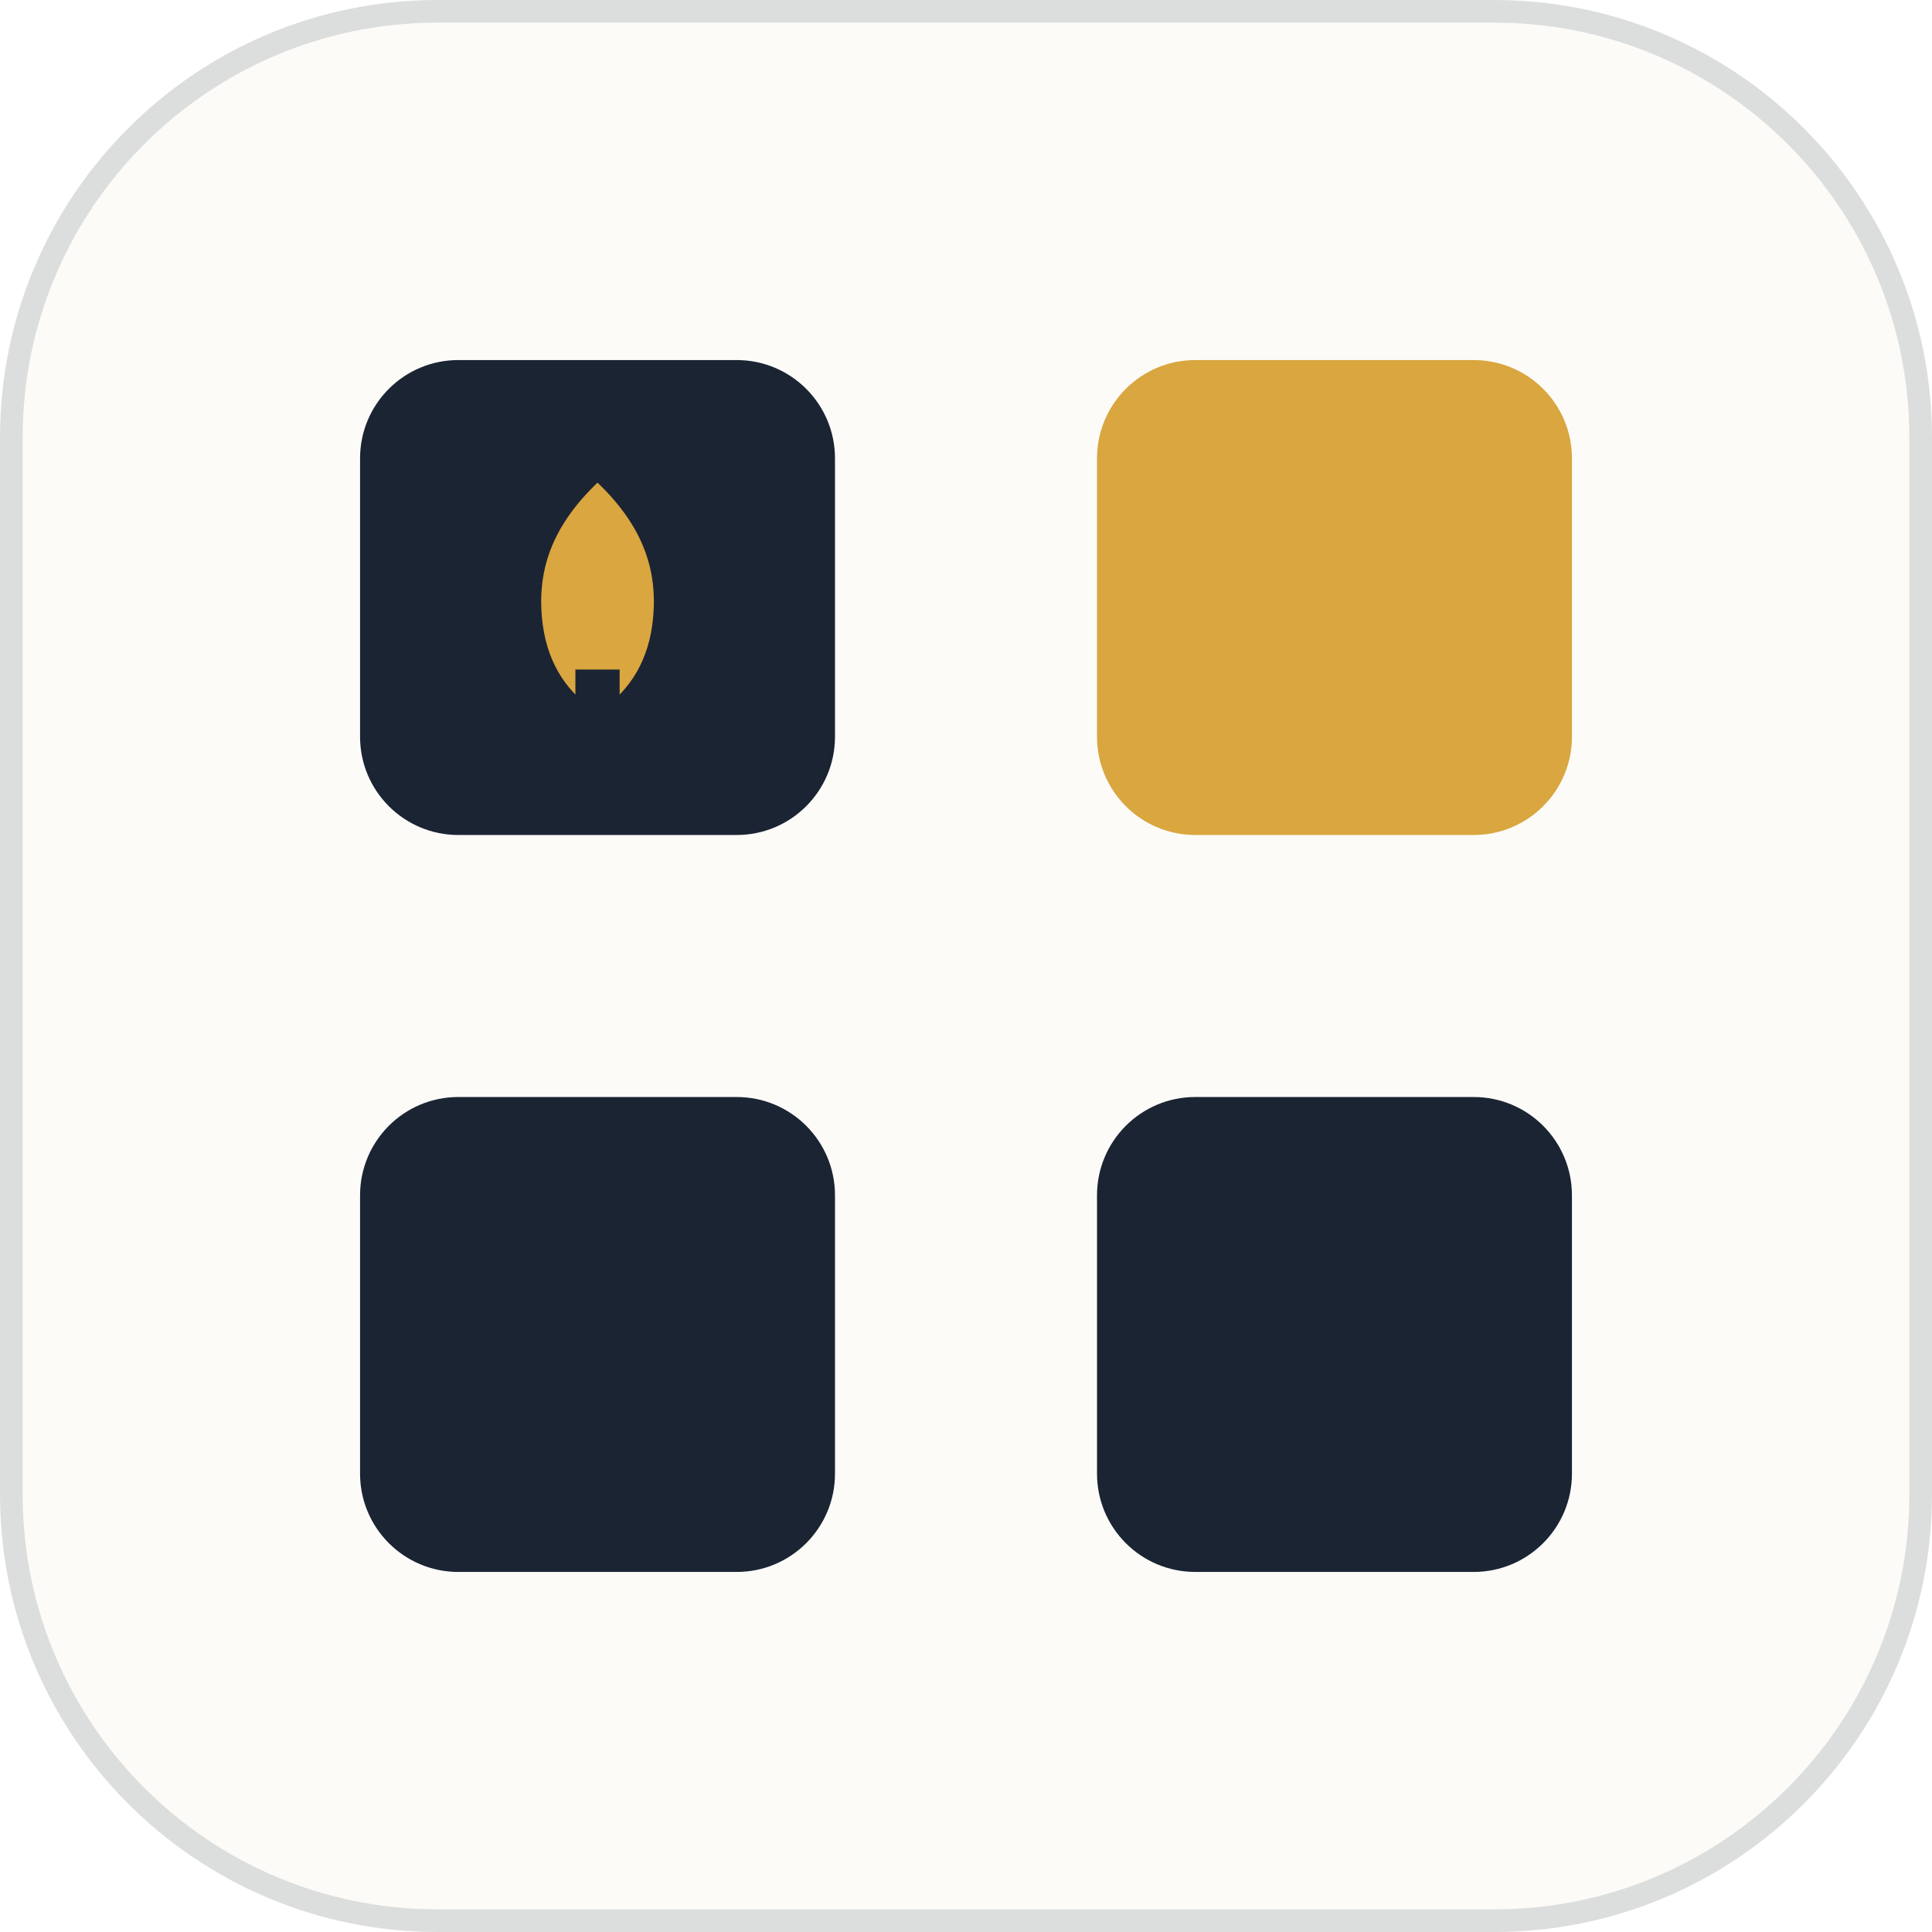
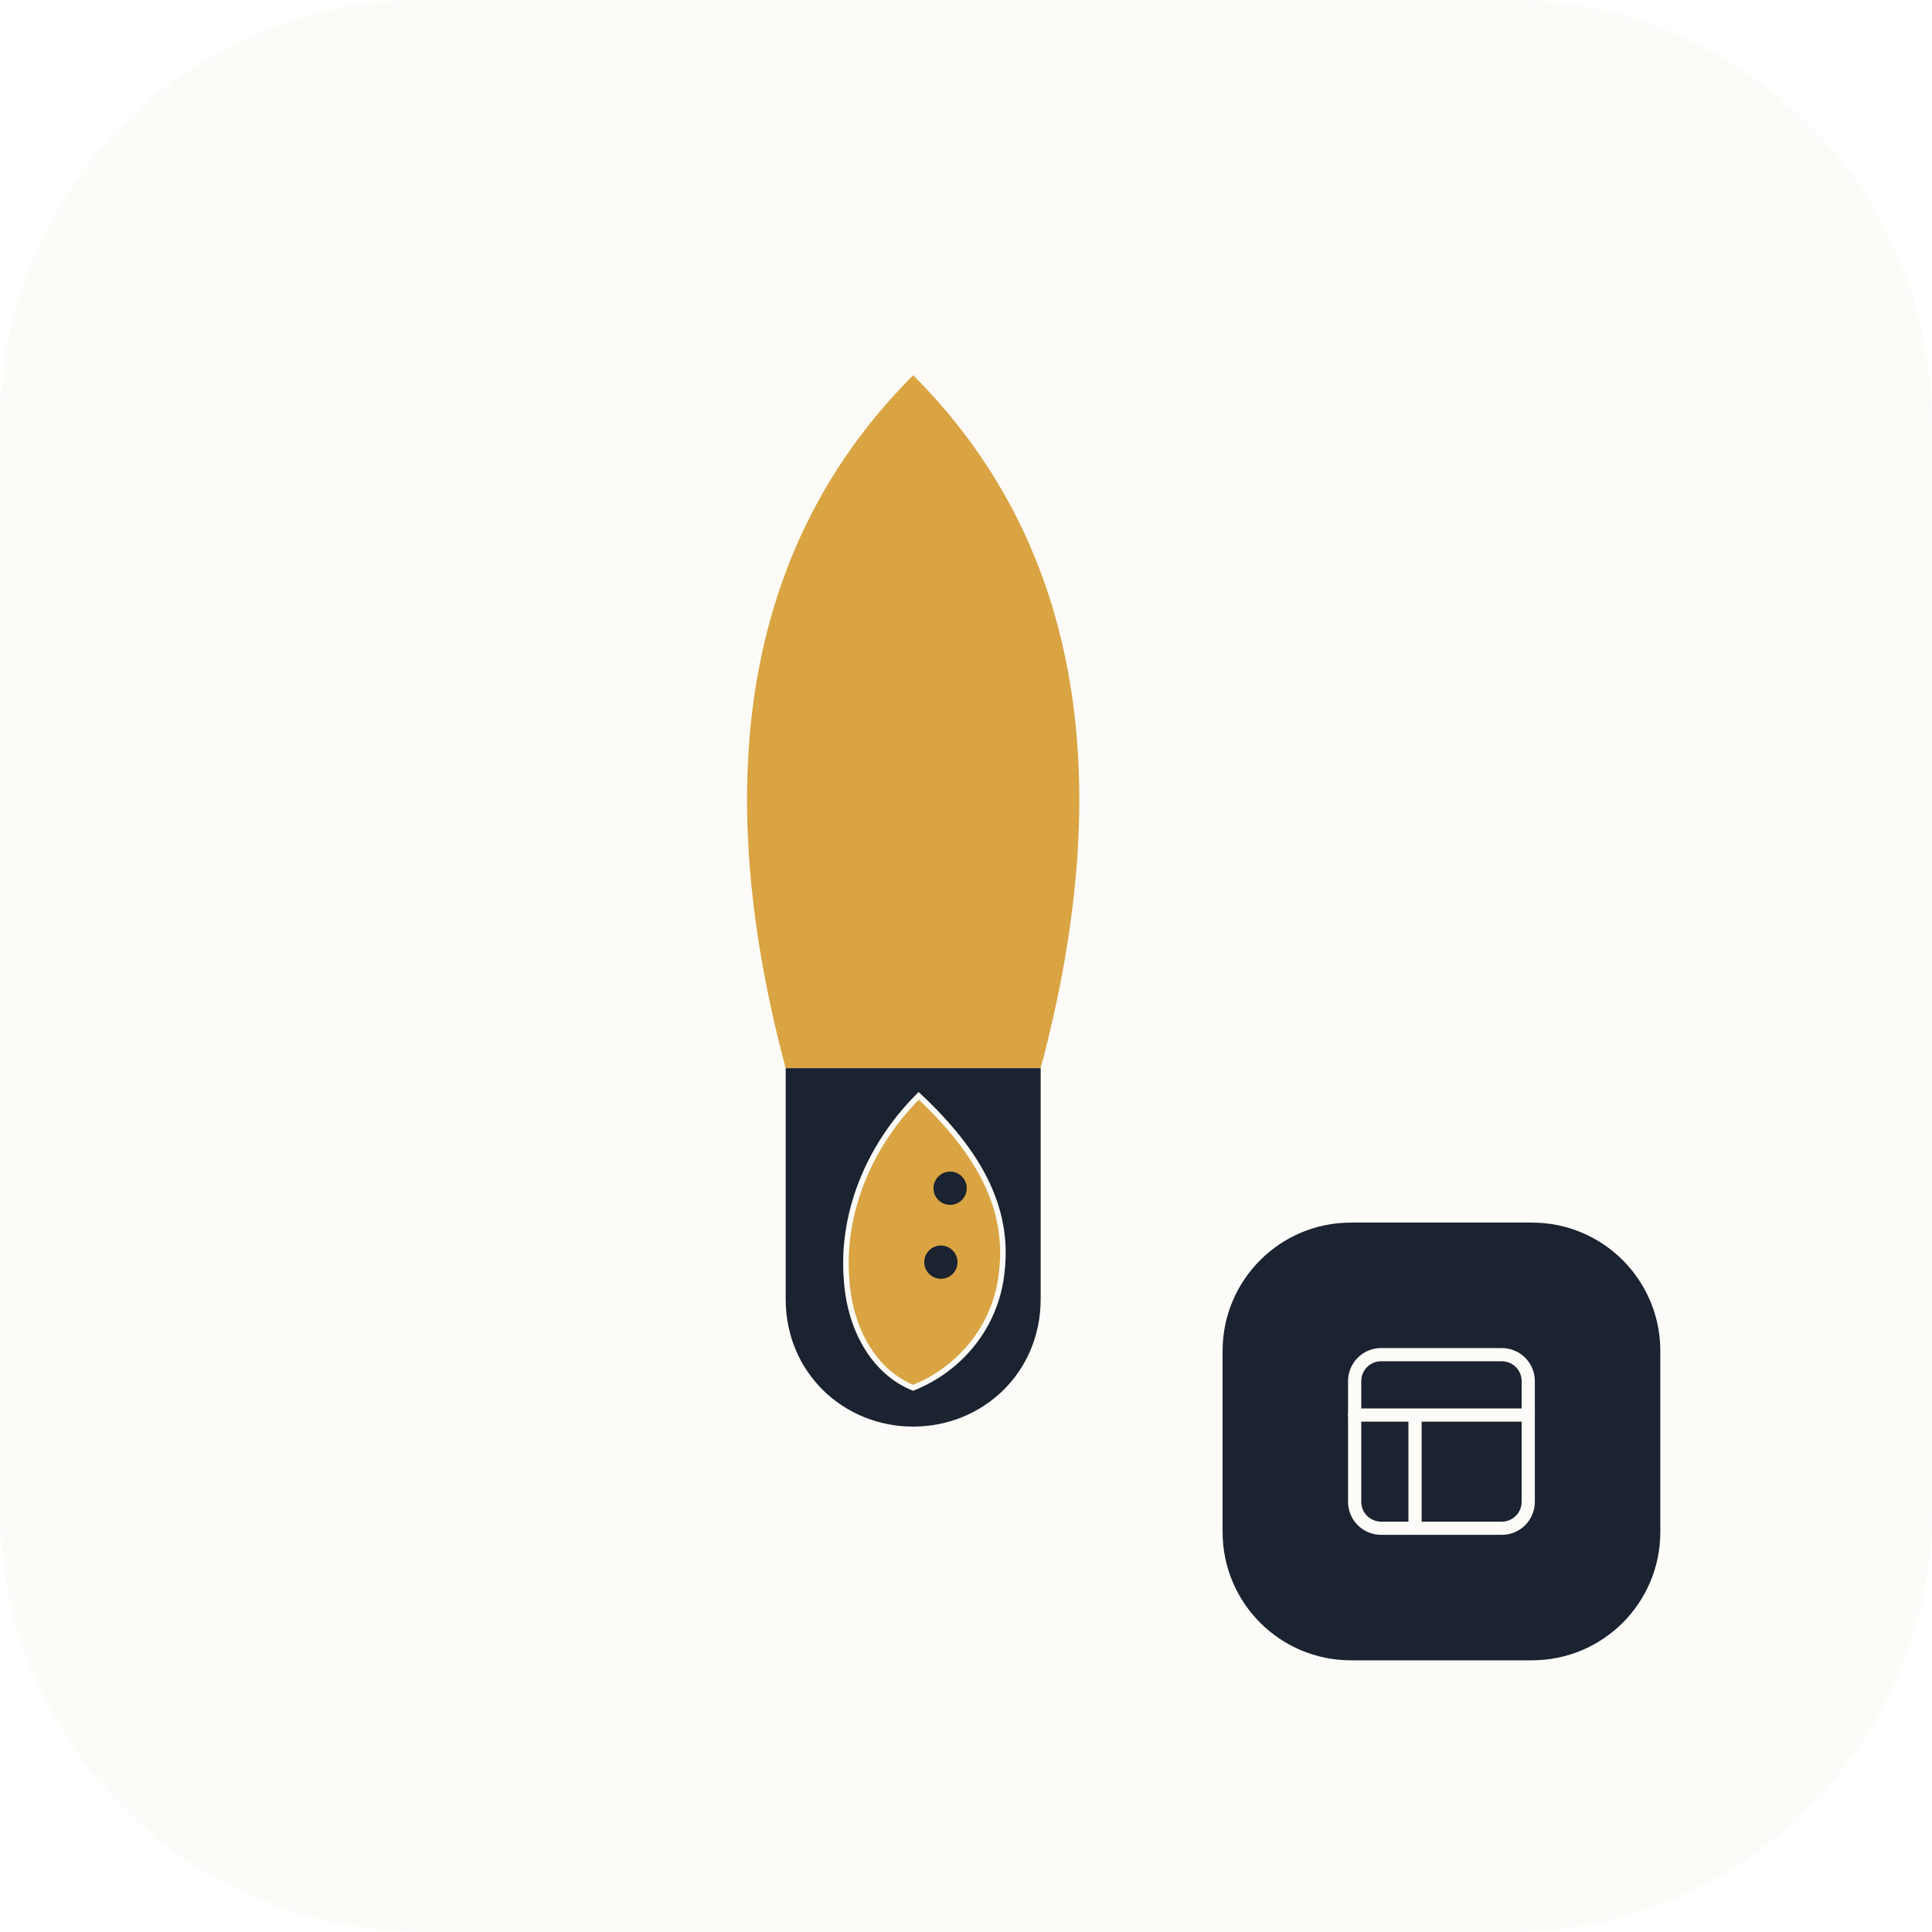
- <svg xmlns="http://www.w3.org/2000/svg" viewBox="0 0 512 512">
-   <rect width="512" height="512" rx="116" fill="#FCFBF8" />
-   <rect x="3" y="3" width="506" height="506" rx="113" fill="none" stroke="#1B2433" stroke-opacity=".14" stroke-width="6" />
-   <g transform="translate(256 256) scale(1.085) translate(-256 -256)">
-     <g>
-       <rect x="108" y="108" width="116" height="116" rx="24" fill="#1B2433" />
-       <rect x="288" y="108" width="116" height="116" rx="24" fill="#D9A63F" />
-       <rect x="108" y="288" width="116" height="116" rx="24" fill="#1B2433" />
-       <rect x="288" y="288" width="116" height="116" rx="24" fill="#1B2433" />
-       <g transform="translate(166 166) scale(0.23)">
-         <path d="M0,-122 C-48,-76 -66,-28 -58,30 C-52,73 -30,103 0,122 C30,103 52,73 58,30 C66,-28 48,-76 0,-122 Z" fill="#D9A63F" />
-         <path d="M-20,80 L20,80 L20,126 C20,151 9,168 0,175 C-9,168 -20,151 -20,126 Z" fill="#1B2433" />
-         <path d="M-20,80 L20,80 L20,126 C20,151 9,168 0,175 C-9,168 -20,151 -20,126 Z" fill="none" stroke="#1B2433" stroke-width="7" />
-         <circle cx="0" cy="118" r="8" fill="#1B2433" />
-         <circle cx="0" cy="143" r="8" fill="#1B2433" />
-       </g>
-     </g>
+ <svg xmlns="http://www.w3.org/2000/svg" viewBox="0 0 512 512" role="img" aria-label="Irsyads studio">
+   <rect width="512" height="512" rx="112" fill="#FCFBF8" />
+   <svg x="100" y="64" width="284" height="350" viewBox="110 95 580 580">
+     <path fill="#D9A441" d="M400 100C487.5 187.5 512.5 312.5 469 475L331 475C287.5 312.5 312.5 187.5 400 100Z" />
+     <path fill="#1B2230" d="M331 475L469 475L469 600C469 640 437.5 669 400 669C362.5 669 331 640 331 600Z" />
+     <path fill="#D9A441" stroke="#FCFBF8" stroke-width="3" d="M403 490C435 520 452 550 448 585C445 615 425 638 400 648C380 640 366 618 364 590C361 555 375 518 403 490Z" />
+     <circle cx="420" cy="540" r="9" fill="#1B2230" />
+     <circle cx="415" cy="580" r="9" fill="#1B2230" />
+   </svg>
+   <rect x="324" y="324" width="116" height="116" rx="34" fill="#1B2230" />
+   <g transform="translate(350 350)" fill="none" stroke="#FCFBF8" stroke-width="3.5" stroke-linecap="round" stroke-linejoin="round">
+     <rect x="9" y="9" width="46" height="46" rx="7" />
+     <path d="M9 25h46M25 25v30" />
  </g>
</svg>
